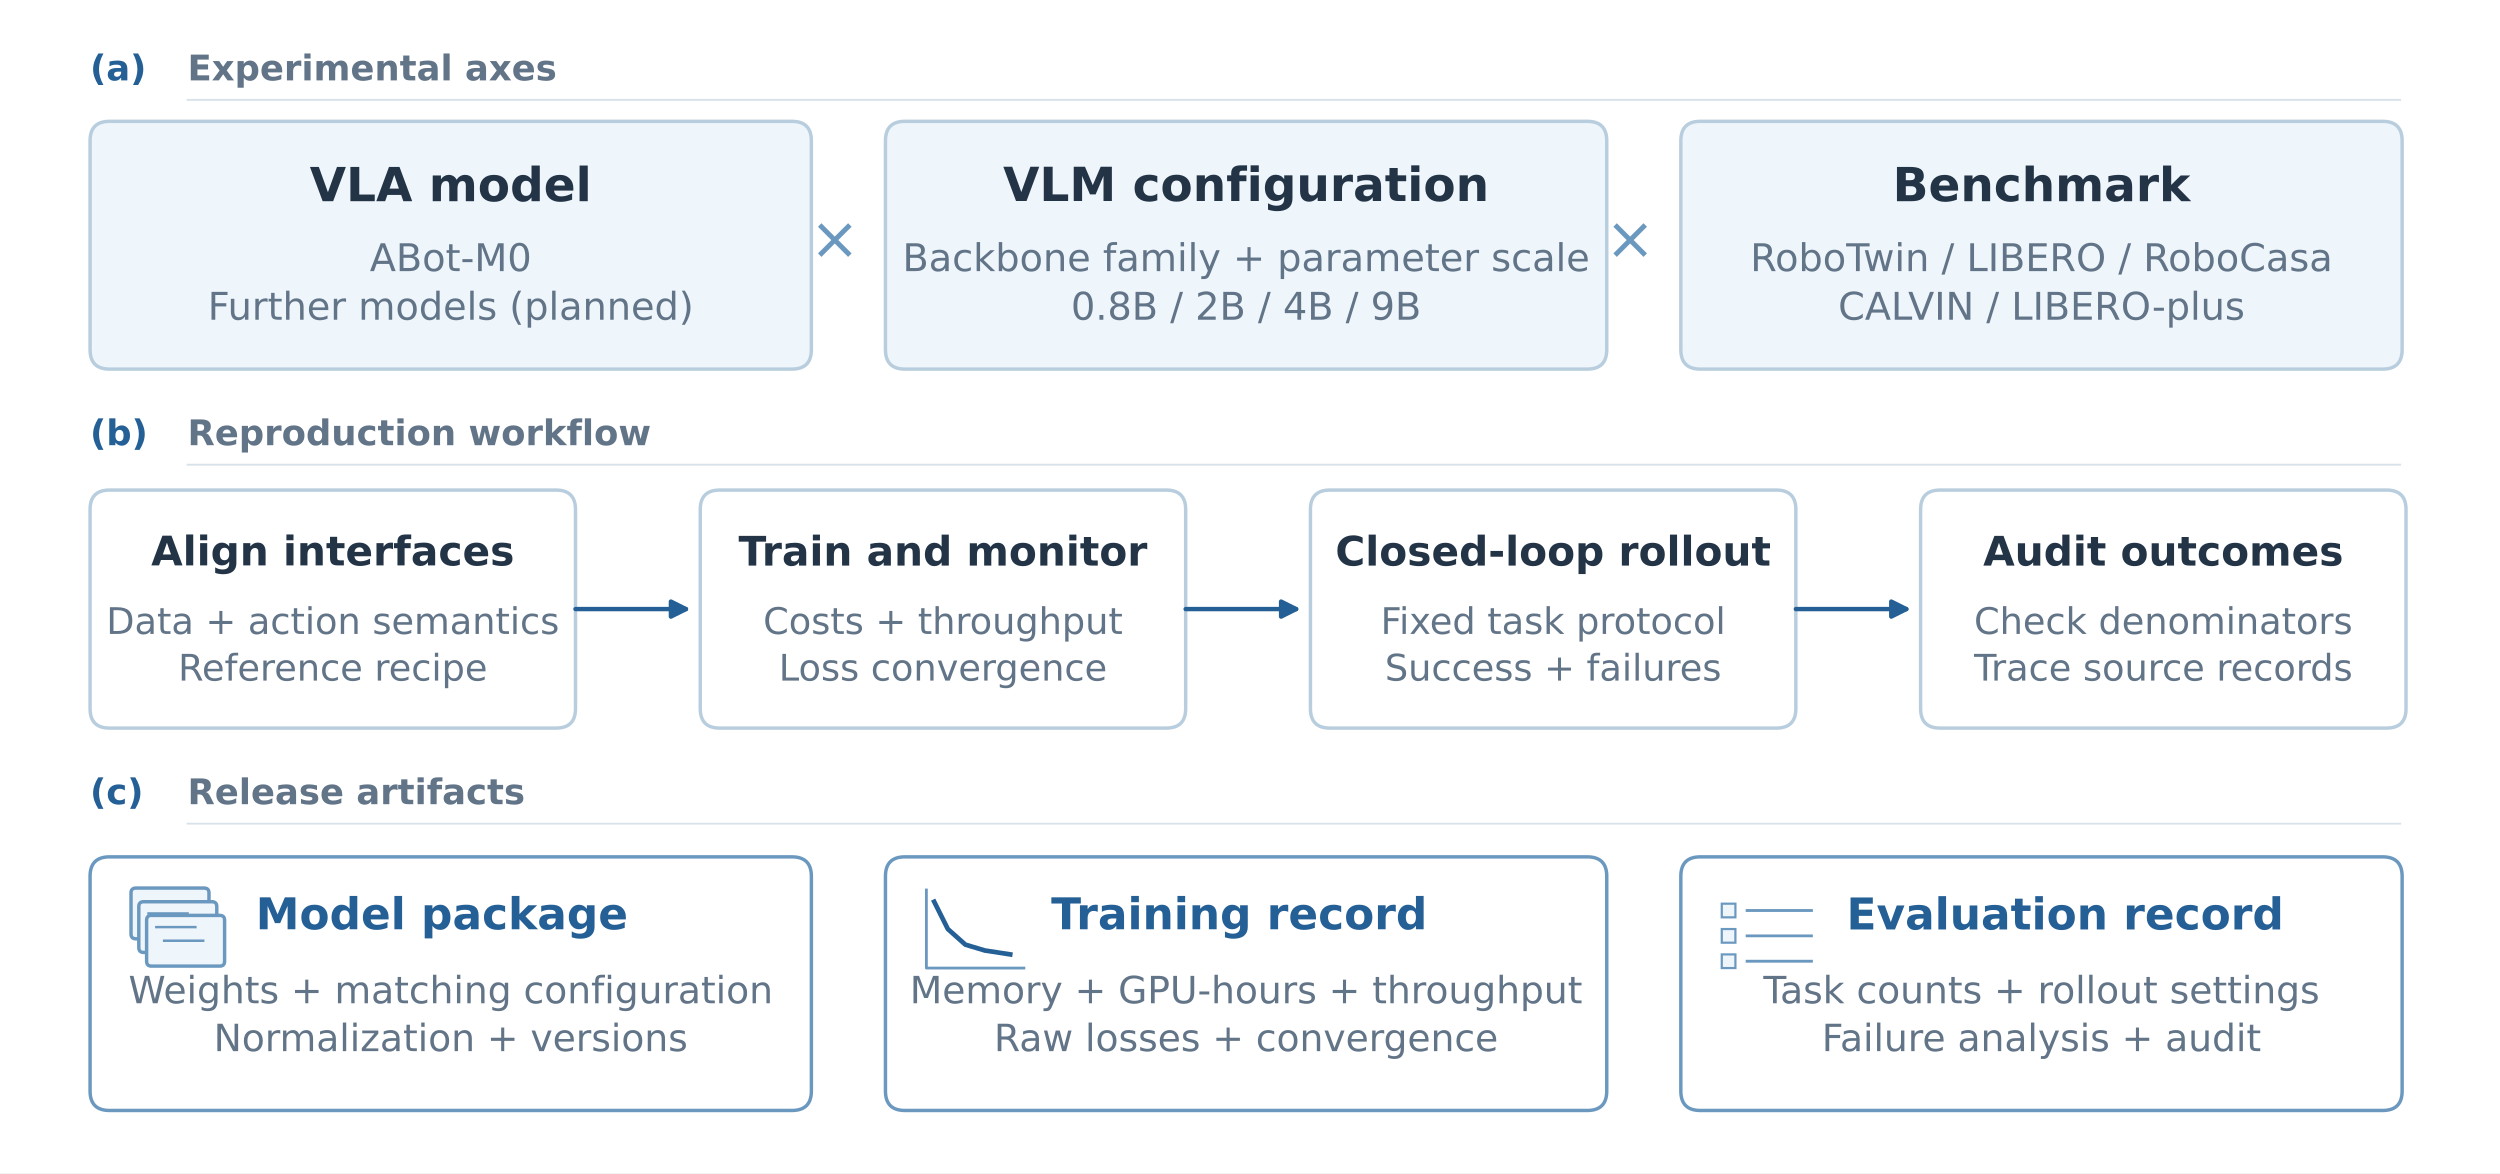
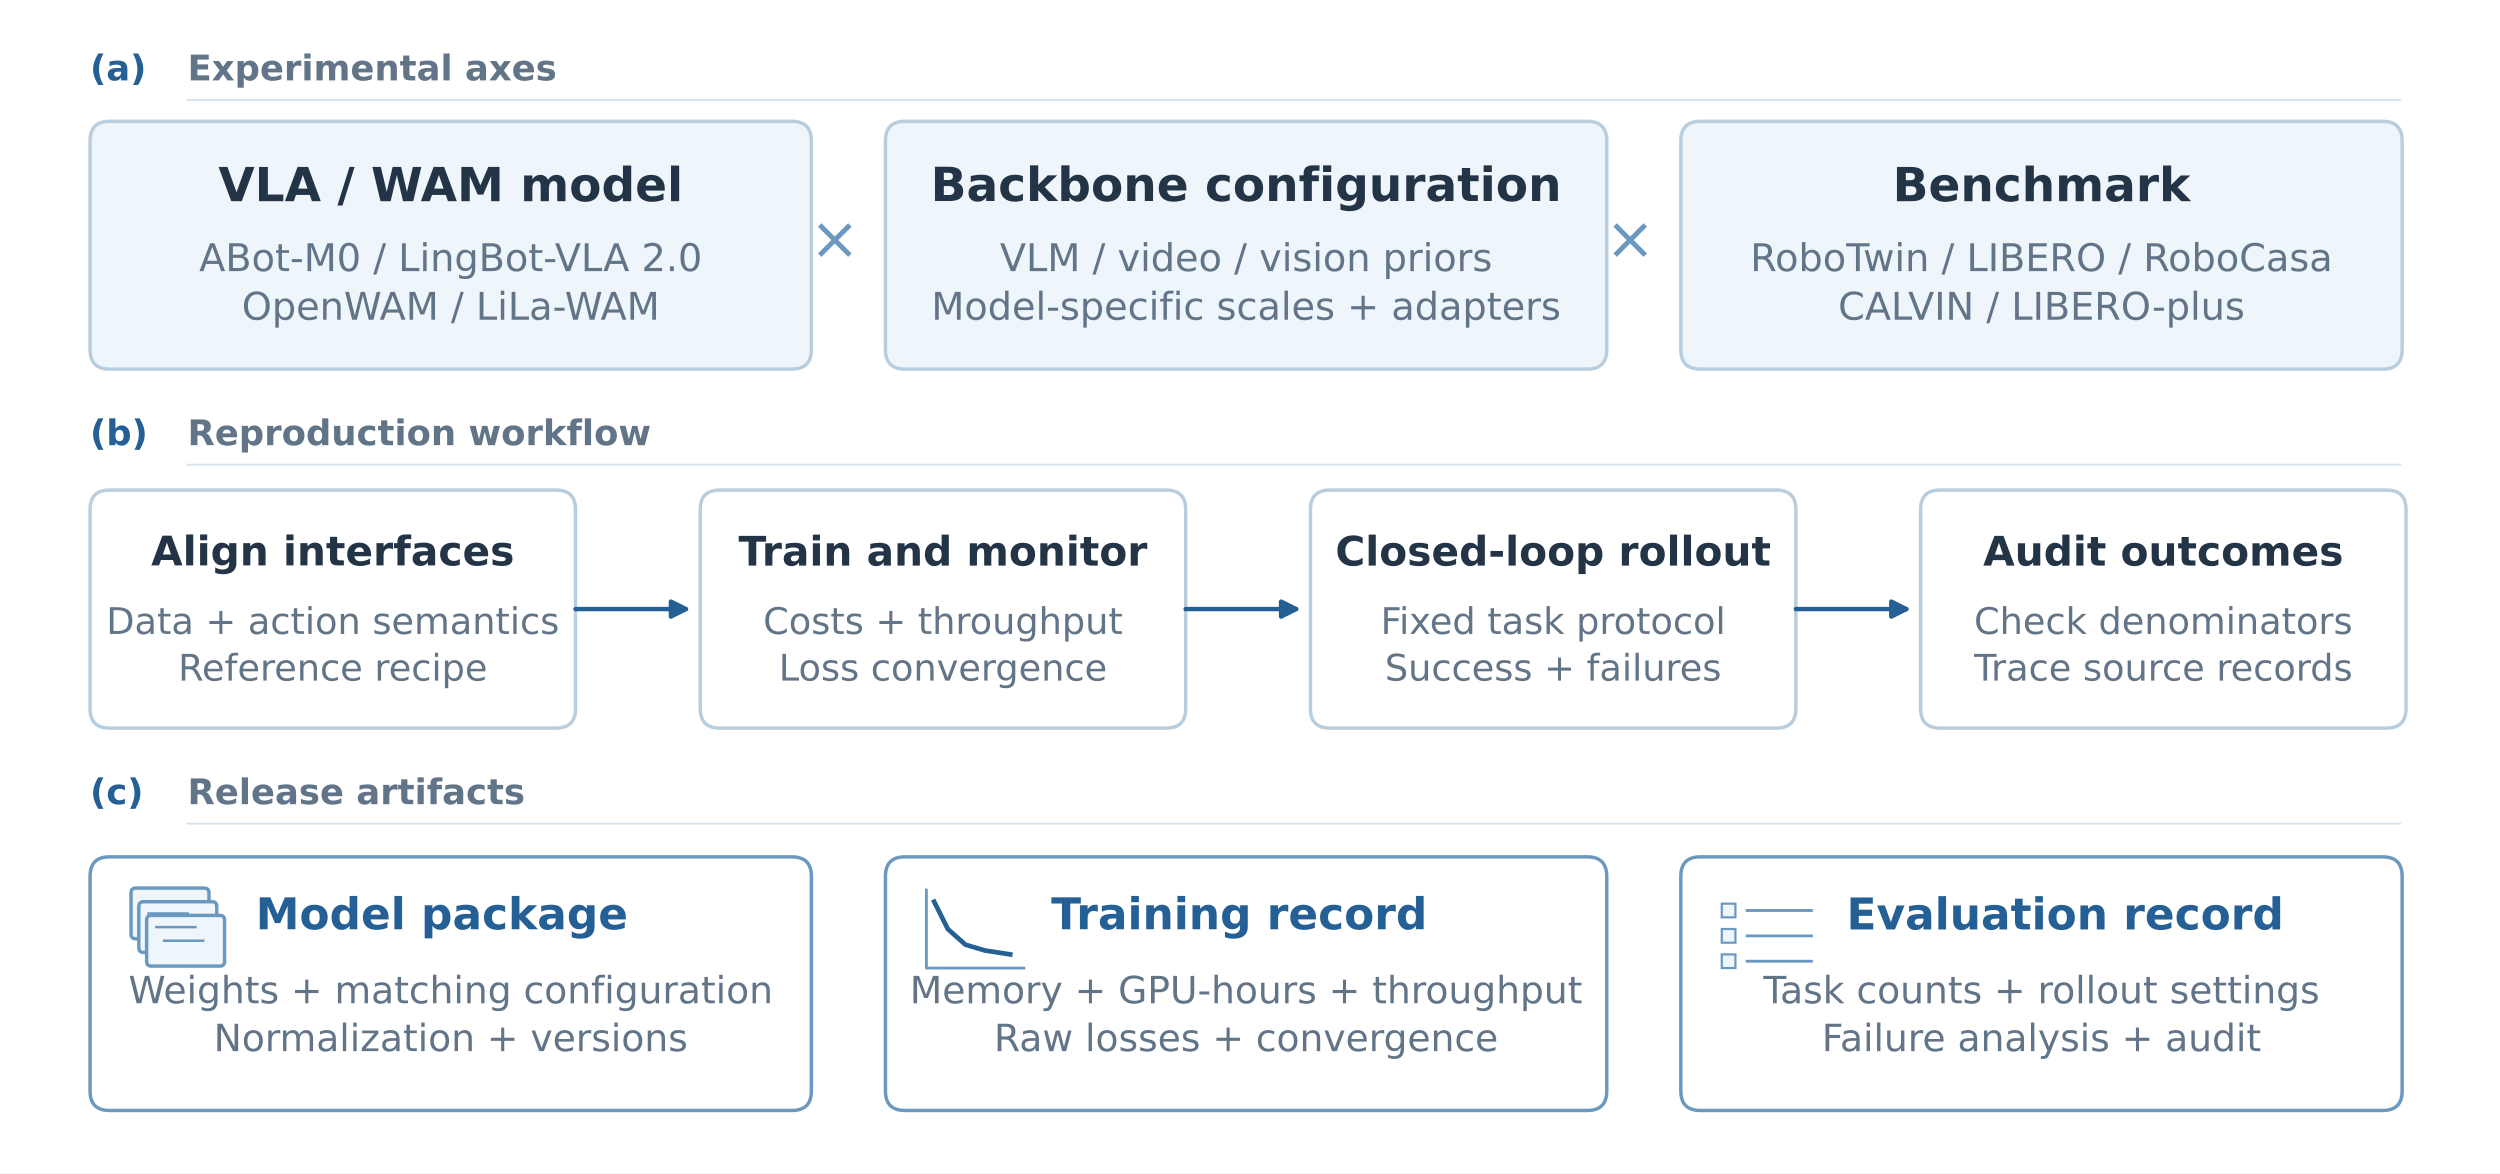
<svg xmlns="http://www.w3.org/2000/svg" width="797.76pt" height="374.4pt" viewBox="0 0 797.76 374.4" version="1.1">
  <defs>
    <style type="text/css">*{stroke-linejoin: round; stroke-linecap: butt}</style>
  </defs>
  <g id="figure_1">
    <g id="patch_1">
-       <path d="M 0 374.4  L 797.76 374.4  L 797.76 0  L 0 0  z " style="fill: #ffffff" />
+       <path d="M 0 374.4 L 797.76 374.4 L 797.76 0 L 0 0 z " style="fill: #ffffff" />
    </g>
    <g id="axes_1">
      <g id="patch_2">
-         <path d="M 34.963 117.784  L 252.691 117.784  Q 258.912 117.784 258.912 111.558  L 258.912 44.944  Q 258.912 38.718 252.691 38.718  L 34.963 38.718  Q 28.742 38.718 28.742 44.944  L 28.742 111.558  Q 28.742 117.784 34.963 117.784  z " clip-path="url(#p8a6805047c)" style="fill: #eef5fb; stroke: #b8cddd; stroke-width: 1.1; stroke-linejoin: miter" />
+         <path d="M 34.963 117.784 L 252.691 117.784 Q 258.912 117.784 258.912 111.558 L 258.912 44.944 Q 258.912 38.718 252.691 38.718 L 34.963 38.718 Q 28.742 38.718 28.742 44.944 L 28.742 111.558 Q 28.742 117.784 34.963 117.784 z " clip-path="url(#p9039c455c1)" style="fill: #eef5fb; stroke: #b8cddd; stroke-width: 1.1; stroke-linejoin: miter" />
      </g>
      <g id="patch_3">
-         <path d="M 288.772 117.784  L 506.5 117.784  Q 512.721 117.784 512.721 111.558  L 512.721 44.944  Q 512.721 38.718 506.5 38.718  L 288.772 38.718  Q 282.551 38.718 282.551 44.944  L 282.551 111.558  Q 282.551 117.784 288.772 117.784  z " clip-path="url(#p8a6805047c)" style="fill: #eef5fb; stroke: #b8cddd; stroke-width: 1.1; stroke-linejoin: miter" />
+         <path d="M 288.772 117.784 L 506.5 117.784 Q 512.721 117.784 512.721 111.558 L 512.721 44.944 Q 512.721 38.718 506.5 38.718 L 288.772 38.718 Q 282.551 38.718 282.551 44.944 L 282.551 111.558 Q 282.551 117.784 288.772 117.784 z " clip-path="url(#p9039c455c1)" style="fill: #eef5fb; stroke: #b8cddd; stroke-width: 1.1; stroke-linejoin: miter" />
      </g>
      <g id="patch_4">
-         <path d="M 542.58 117.784  L 760.308 117.784  Q 766.529 117.784 766.529 111.558  L 766.529 44.944  Q 766.529 38.718 760.308 38.718  L 542.58 38.718  Q 536.36 38.718 536.36 44.944  L 536.36 111.558  Q 536.36 117.784 542.58 117.784  z " clip-path="url(#p8a6805047c)" style="fill: #eef5fb; stroke: #b8cddd; stroke-width: 1.1; stroke-linejoin: miter" />
+         <path d="M 542.58 117.784 L 760.308 117.784 Q 766.529 117.784 766.529 111.558 L 766.529 44.944 Q 766.529 38.718 760.308 38.718 L 542.58 38.718 Q 536.36 38.718 536.36 44.944 L 536.36 111.558 Q 536.36 117.784 542.58 117.784 z " clip-path="url(#p9039c455c1)" style="fill: #eef5fb; stroke: #b8cddd; stroke-width: 1.1; stroke-linejoin: miter" />
      </g>
      <g id="patch_5">
-         <path d="M 34.963 232.336  L 177.42 232.336  Q 183.64 232.336 183.64 226.11  L 183.64 162.609  Q 183.64 156.383 177.42 156.383  L 34.963 156.383  Q 28.742 156.383 28.742 162.609  L 28.742 226.11  Q 28.742 232.336 34.963 232.336  z " clip-path="url(#p8a6805047c)" style="fill: #ffffff; stroke: #b8cddd; stroke-width: 1.1; stroke-linejoin: miter" />
+         <path d="M 34.963 232.336 L 177.42 232.336 Q 183.64 232.336 183.64 226.11 L 183.64 162.609 Q 183.64 156.383 177.42 156.383 L 34.963 156.383 Q 28.742 156.383 28.742 162.609 L 28.742 226.11 Q 28.742 232.336 34.963 232.336 z " clip-path="url(#p9039c455c1)" style="fill: #ffffff; stroke: #b8cddd; stroke-width: 1.1; stroke-linejoin: miter" />
      </g>
      <g id="patch_6">
-         <path d="M 229.674 232.336  L 372.131 232.336  Q 378.351 232.336 378.351 226.11  L 378.351 162.609  Q 378.351 156.383 372.131 156.383  L 229.674 156.383  Q 223.453 156.383 223.453 162.609  L 223.453 226.11  Q 223.453 232.336 229.674 232.336  z " clip-path="url(#p8a6805047c)" style="fill: #ffffff; stroke: #b8cddd; stroke-width: 1.1; stroke-linejoin: miter" />
+         <path d="M 229.674 232.336 L 372.131 232.336 Q 378.351 232.336 378.351 226.11 L 378.351 162.609 Q 378.351 156.383 372.131 156.383 L 229.674 156.383 Q 223.453 156.383 223.453 162.609 L 223.453 226.11 Q 223.453 232.336 229.674 232.336 z " clip-path="url(#p9039c455c1)" style="fill: #ffffff; stroke: #b8cddd; stroke-width: 1.1; stroke-linejoin: miter" />
      </g>
      <g id="patch_7">
-         <path d="M 424.385 232.336  L 566.842 232.336  Q 573.062 232.336 573.062 226.11  L 573.062 162.609  Q 573.062 156.383 566.842 156.383  L 424.385 156.383  Q 418.164 156.383 418.164 162.609  L 418.164 226.11  Q 418.164 232.336 424.385 232.336  z " clip-path="url(#p8a6805047c)" style="fill: #ffffff; stroke: #b8cddd; stroke-width: 1.1; stroke-linejoin: miter" />
+         <path d="M 424.385 232.336 L 566.842 232.336 Q 573.062 232.336 573.062 226.11 L 573.062 162.609 Q 573.062 156.383 566.842 156.383 L 424.385 156.383 Q 418.164 156.383 418.164 162.609 L 418.164 226.11 Q 418.164 232.336 424.385 232.336 z " clip-path="url(#p9039c455c1)" style="fill: #ffffff; stroke: #b8cddd; stroke-width: 1.1; stroke-linejoin: miter" />
      </g>
      <g id="patch_8">
-         <path d="M 619.096 232.336  L 761.553 232.336  Q 767.773 232.336 767.773 226.11  L 767.773 162.609  Q 767.773 156.383 761.553 156.383  L 619.096 156.383  Q 612.876 156.383 612.876 162.609  L 612.876 226.11  Q 612.876 232.336 619.096 232.336  z " clip-path="url(#p8a6805047c)" style="fill: #ffffff; stroke: #b8cddd; stroke-width: 1.1; stroke-linejoin: miter" />
+         <path d="M 619.096 232.336 L 761.553 232.336 Q 767.773 232.336 767.773 226.11 L 767.773 162.609 Q 767.773 156.383 761.553 156.383 L 619.096 156.383 Q 612.876 156.383 612.876 162.609 L 612.876 226.11 Q 612.876 232.336 619.096 232.336 z " clip-path="url(#p9039c455c1)" style="fill: #ffffff; stroke: #b8cddd; stroke-width: 1.1; stroke-linejoin: miter" />
      </g>
      <g id="patch_9">
-         <path d="M 34.963 354.359  L 252.691 354.359  Q 258.912 354.359 258.912 348.133  L 258.912 279.651  Q 258.912 273.425 252.691 273.425  L 34.963 273.425  Q 28.742 273.425 28.742 279.651  L 28.742 348.133  Q 28.742 354.359 34.963 354.359  z " clip-path="url(#p8a6805047c)" style="fill: #ffffff; stroke: #6b98bf; stroke-width: 1.1; stroke-linejoin: miter" />
+         <path d="M 34.963 354.359 L 252.691 354.359 Q 258.912 354.359 258.912 348.133 L 258.912 279.651 Q 258.912 273.425 252.691 273.425 L 34.963 273.425 Q 28.742 273.425 28.742 279.651 L 28.742 348.133 Q 28.742 354.359 34.963 354.359 z " clip-path="url(#p9039c455c1)" style="fill: #ffffff; stroke: #6b98bf; stroke-width: 1.1; stroke-linejoin: miter" />
      </g>
      <g id="patch_10">
-         <path d="M 43.361 299.573  L 65.134 299.573  Q 66.689 299.573 66.689 298.017  L 66.689 284.943  Q 66.689 283.386 65.134 283.386  L 43.361 283.386  Q 41.806 283.386 41.806 284.943  L 41.806 298.017  Q 41.806 299.573 43.361 299.573  z " clip-path="url(#p8a6805047c)" style="fill: #eef5fb; stroke: #6b98bf; stroke-width: 1.1; stroke-linejoin: miter" />
+         <path d="M 43.361 299.573 L 65.134 299.573 Q 66.689 299.573 66.689 298.017 L 66.689 284.943 Q 66.689 283.386 65.134 283.386 L 43.361 283.386 Q 41.806 283.386 41.806 284.943 L 41.806 298.017 Q 41.806 299.573 43.361 299.573 z " clip-path="url(#p9039c455c1)" style="fill: #eef5fb; stroke: #6b98bf; stroke-width: 1.1; stroke-linejoin: miter" />
      </g>
      <g id="patch_11">
-         <path d="M 45.85 303.931  L 67.622 303.931  Q 69.178 303.931 69.178 302.375  L 69.178 289.301  Q 69.178 287.744 67.622 287.744  L 45.85 287.744  Q 44.294 287.744 44.294 289.301  L 44.294 302.375  Q 44.294 303.931 45.85 303.931  z " clip-path="url(#p8a6805047c)" style="fill: #eef5fb; stroke: #6b98bf; stroke-width: 1.1; stroke-linejoin: miter" />
+         <path d="M 45.85 303.931 L 67.622 303.931 Q 69.178 303.931 69.178 302.375 L 69.178 289.301 Q 69.178 287.744 67.622 287.744 L 45.85 287.744 Q 44.294 287.744 44.294 289.301 L 44.294 302.375 Q 44.294 303.931 45.85 303.931 z " clip-path="url(#p9039c455c1)" style="fill: #eef5fb; stroke: #6b98bf; stroke-width: 1.1; stroke-linejoin: miter" />
      </g>
      <g id="patch_12">
-         <path d="M 48.338 308.289  L 70.111 308.289  Q 71.666 308.289 71.666 306.733  L 71.666 293.659  Q 71.666 292.102 70.111 292.102  L 48.338 292.102  Q 46.783 292.102 46.783 293.659  L 46.783 306.733  Q 46.783 308.289 48.338 308.289  z " clip-path="url(#p8a6805047c)" style="fill: #eef5fb; stroke: #6b98bf; stroke-width: 1.1; stroke-linejoin: miter" />
+         <path d="M 48.338 308.289 L 70.111 308.289 Q 71.666 308.289 71.666 306.733 L 71.666 293.659 Q 71.666 292.102 70.111 292.102 L 48.338 292.102 Q 46.783 292.102 46.783 293.659 L 46.783 306.733 Q 46.783 308.289 48.338 308.289 z " clip-path="url(#p9039c455c1)" style="fill: #eef5fb; stroke: #6b98bf; stroke-width: 1.1; stroke-linejoin: miter" />
      </g>
      <g id="patch_13">
-         <path d="M 288.772 354.359  L 506.5 354.359  Q 512.721 354.359 512.721 348.133  L 512.721 279.651  Q 512.721 273.425 506.5 273.425  L 288.772 273.425  Q 282.551 273.425 282.551 279.651  L 282.551 348.133  Q 282.551 354.359 288.772 354.359  z " clip-path="url(#p8a6805047c)" style="fill: #ffffff; stroke: #6b98bf; stroke-width: 1.1; stroke-linejoin: miter" />
+         <path d="M 288.772 354.359 L 506.5 354.359 Q 512.721 354.359 512.721 348.133 L 512.721 279.651 Q 512.721 273.425 506.5 273.425 L 288.772 273.425 Q 282.551 273.425 282.551 279.651 L 282.551 348.133 Q 282.551 354.359 288.772 354.359 z " clip-path="url(#p9039c455c1)" style="fill: #ffffff; stroke: #6b98bf; stroke-width: 1.1; stroke-linejoin: miter" />
      </g>
      <g id="patch_14">
-         <path d="M 542.58 354.359  L 760.308 354.359  Q 766.529 354.359 766.529 348.133  L 766.529 279.651  Q 766.529 273.425 760.308 273.425  L 542.58 273.425  Q 536.36 273.425 536.36 279.651  L 536.36 348.133  Q 536.36 354.359 542.58 354.359  z " clip-path="url(#p8a6805047c)" style="fill: #ffffff; stroke: #6b98bf; stroke-width: 1.1; stroke-linejoin: miter" />
+         <path d="M 542.58 354.359 L 760.308 354.359 Q 766.529 354.359 766.529 348.133 L 766.529 279.651 Q 766.529 273.425 760.308 273.425 L 542.58 273.425 Q 536.36 273.425 536.36 279.651 L 536.36 348.133 Q 536.36 354.359 542.58 354.359 z " clip-path="url(#p9039c455c1)" style="fill: #ffffff; stroke: #6b98bf; stroke-width: 1.1; stroke-linejoin: miter" />
      </g>
      <g id="patch_15">
-         <path d="M 549.423 308.912  L 553.778 308.912  L 553.778 304.554  L 549.423 304.554  z " clip-path="url(#p8a6805047c)" style="fill: #eef5fb; stroke: #6b98bf; stroke-width: 0.7; stroke-linejoin: miter" />
+         <path d="M 549.423 308.912 L 553.778 308.912 L 553.778 304.554 L 549.423 304.554 z " clip-path="url(#p9039c455c1)" style="fill: #eef5fb; stroke: #6b98bf; stroke-width: 0.7; stroke-linejoin: miter" />
      </g>
      <g id="patch_16">
-         <path d="M 549.423 300.818  L 553.778 300.818  L 553.778 296.46  L 549.423 296.46  z " clip-path="url(#p8a6805047c)" style="fill: #eef5fb; stroke: #6b98bf; stroke-width: 0.7; stroke-linejoin: miter" />
+         <path d="M 549.423 300.818 L 553.778 300.818 L 553.778 296.46 L 549.423 296.46 z " clip-path="url(#p9039c455c1)" style="fill: #eef5fb; stroke: #6b98bf; stroke-width: 0.7; stroke-linejoin: miter" />
      </g>
      <g id="patch_17">
-         <path d="M 549.423 292.725  L 553.778 292.725  L 553.778 288.367  L 549.423 288.367  z " clip-path="url(#p8a6805047c)" style="fill: #eef5fb; stroke: #6b98bf; stroke-width: 0.7; stroke-linejoin: miter" />
+         <path d="M 549.423 292.725 L 553.778 292.725 L 553.778 288.367 L 549.423 288.367 z " clip-path="url(#p9039c455c1)" style="fill: #eef5fb; stroke: #6b98bf; stroke-width: 0.7; stroke-linejoin: miter" />
      </g>
      <g id="line2d_1">
-         <path d="M 59.846 31.87  L 765.907 31.87  " clip-path="url(#p8a6805047c)" style="fill: none; stroke: #d8e2ea; stroke-width: 0.6; stroke-linecap: square" />
+         <path d="M 59.846 31.87 L 765.907 31.87 " clip-path="url(#p9039c455c1)" style="fill: none; stroke: #d8e2ea; stroke-width: 0.6; stroke-linecap: square" />
      </g>
      <g id="line2d_2">
-         <path d="M 59.846 148.29  L 765.907 148.29  " clip-path="url(#p8a6805047c)" style="fill: none; stroke: #d8e2ea; stroke-width: 0.6; stroke-linecap: square" />
+         <path d="M 59.846 148.29 L 765.907 148.29 " clip-path="url(#p9039c455c1)" style="fill: none; stroke: #d8e2ea; stroke-width: 0.6; stroke-linecap: square" />
      </g>
      <g id="line2d_3">
-         <path d="M 59.846 262.842  L 765.907 262.842  " clip-path="url(#p8a6805047c)" style="fill: none; stroke: #d8e2ea; stroke-width: 0.6; stroke-linecap: square" />
+         <path d="M 59.846 262.842 L 765.907 262.842 " clip-path="url(#p9039c455c1)" style="fill: none; stroke: #d8e2ea; stroke-width: 0.6; stroke-linecap: square" />
      </g>
      <g id="line2d_4">
-         <path d="M 47.405 291.48  L 59.846 291.48  " clip-path="url(#p8a6805047c)" style="fill: none; stroke: #6b98bf; stroke-width: 0.8; stroke-linecap: square" />
+         <path d="M 47.405 291.48 L 59.846 291.48 " clip-path="url(#p9039c455c1)" style="fill: none; stroke: #6b98bf; stroke-width: 0.8; stroke-linecap: square" />
      </g>
      <g id="line2d_5">
-         <path d="M 49.893 295.838  L 62.335 295.838  " clip-path="url(#p8a6805047c)" style="fill: none; stroke: #6b98bf; stroke-width: 0.8; stroke-linecap: square" />
+         <path d="M 49.893 295.838 L 62.335 295.838 " clip-path="url(#p9039c455c1)" style="fill: none; stroke: #6b98bf; stroke-width: 0.8; stroke-linecap: square" />
      </g>
      <g id="line2d_6">
-         <path d="M 52.381 300.196  L 64.823 300.196  " clip-path="url(#p8a6805047c)" style="fill: none; stroke: #6b98bf; stroke-width: 0.8; stroke-linecap: square" />
+         <path d="M 52.381 300.196 L 64.823 300.196 " clip-path="url(#p9039c455c1)" style="fill: none; stroke: #6b98bf; stroke-width: 0.8; stroke-linecap: square" />
      </g>
      <g id="line2d_7">
-         <path d="M 295.615 284.009  L 295.615 308.912  L 326.719 308.912  " clip-path="url(#p8a6805047c)" style="fill: none; stroke: #6b98bf; stroke-width: 0.9; stroke-linecap: square" />
+         <path d="M 295.615 284.009 L 295.615 308.912 L 326.719 308.912 " clip-path="url(#p9039c455c1)" style="fill: none; stroke: #6b98bf; stroke-width: 0.9; stroke-linecap: square" />
      </g>
      <g id="line2d_8">
-         <path d="M 298.103 287.744  L 302.458 296.46  L 308.056 301.441  L 314.277 303.309  L 322.364 304.554  " clip-path="url(#p8a6805047c)" style="fill: none; stroke: #245f96; stroke-width: 1.5; stroke-linecap: square" />
+         <path d="M 298.103 287.744 L 302.458 296.46 L 308.056 301.441 L 314.277 303.309 L 322.364 304.554 " clip-path="url(#p9039c455c1)" style="fill: none; stroke: #245f96; stroke-width: 1.5; stroke-linecap: square" />
      </g>
      <g id="line2d_9">
-         <path d="M 557.51 306.733  L 578.039 306.733  " clip-path="url(#p8a6805047c)" style="fill: none; stroke: #6b98bf; stroke-width: 0.9; stroke-linecap: square" />
+         <path d="M 557.51 306.733 L 578.039 306.733 " clip-path="url(#p9039c455c1)" style="fill: none; stroke: #6b98bf; stroke-width: 0.9; stroke-linecap: square" />
      </g>
      <g id="line2d_10">
-         <path d="M 557.51 298.639  L 578.039 298.639  " clip-path="url(#p8a6805047c)" style="fill: none; stroke: #6b98bf; stroke-width: 0.9; stroke-linecap: square" />
+         <path d="M 557.51 298.639 L 578.039 298.639 " clip-path="url(#p9039c455c1)" style="fill: none; stroke: #6b98bf; stroke-width: 0.9; stroke-linecap: square" />
      </g>
      <g id="line2d_11">
-         <path d="M 557.51 290.546  L 578.039 290.546  " clip-path="url(#p8a6805047c)" style="fill: none; stroke: #6b98bf; stroke-width: 0.9; stroke-linecap: square" />
+         <path d="M 557.51 290.546 L 578.039 290.546 " clip-path="url(#p9039c455c1)" style="fill: none; stroke: #6b98bf; stroke-width: 0.9; stroke-linecap: square" />
      </g>
      <g id="text_1">
        <text style="font-weight: 700; font-size: 11.3px; font-family: 'DejaVu Sans'; text-anchor: start; fill: #245f96" x="28.742" y="25.649" transform="rotate(-0 28.7424 25.64941)">(a)</text>
      </g>
      <g id="text_2">
        <text style="font-weight: 700; font-size: 11.3px; font-family: 'DejaVu Sans'; text-anchor: start; fill: #627487" x="59.846" y="25.649" transform="rotate(-0 59.8464 25.64941)">Experimental axes</text>
      </g>
      <g id="text_3">
-         <text style="font-weight: 700; font-size: 15px; font-family: 'DejaVu Sans'; text-anchor: middle; fill: #243447" x="143.827" y="64.205" transform="rotate(-0 143.8272 64.20488)">VLA model</text>
+         <text style="font-weight: 700; font-size: 15px; font-family: 'DejaVu Sans'; text-anchor: middle; fill: #243447" x="143.827" y="64.205" transform="rotate(-0 143.8272 64.20488)">VLA / WAM model</text>
      </g>
      <g id="text_4">
-         <text style="font-size: 12.2px; font-family: 'DejaVu Sans'; fill: #627487" transform="translate(118.0004 86.51027)">ABot-M0</text>
-         <text style="font-size: 12.2px; font-family: 'DejaVu Sans'; fill: #627487" transform="translate(66.28953 102.0256)">Further models (planned)</text>
+         <text style="font-size: 12.2px; font-family: 'DejaVu Sans'; fill: #627487" transform="translate(63.56359 86.51027)">ABot-M0 / LingBot-VLA 2.0</text>
+         <text style="font-size: 12.2px; font-family: 'DejaVu Sans'; fill: #627487" transform="translate(77.15039 102.0256)">OpenWAM / LiLa-WAM</text>
      </g>
      <g id="text_5">
-         <text style="font-weight: 700; font-size: 15px; font-family: 'DejaVu Sans'; text-anchor: middle; fill: #243447" x="397.636" y="64.146" transform="rotate(-0 397.6358 64.14629)">VLM configuration</text>
+         <text style="font-weight: 700; font-size: 15px; font-family: 'DejaVu Sans'; text-anchor: middle; fill: #243447" x="397.636" y="64.146" transform="rotate(-0 397.6358 64.14629)">Backbone configuration</text>
      </g>
      <g id="text_6">
-         <text style="font-size: 12.2px; font-family: 'DejaVu Sans'; fill: #627487" transform="translate(287.9864 86.51027)">Backbone family + parameter scale</text>
-         <text style="font-size: 12.2px; font-family: 'DejaVu Sans'; fill: #627487" transform="translate(341.7541 102.0256)">0.8B / 2B / 4B / 9B</text>
+         <text style="font-size: 12.2px; font-family: 'DejaVu Sans'; fill: #627487" transform="translate(319.0659 86.51027)">VLM / video / vision priors</text>
+         <text style="font-size: 12.2px; font-family: 'DejaVu Sans'; fill: #627487" transform="translate(297.1955 102.0256)">Model-specific scales + adapters</text>
      </g>
      <g id="text_7">
        <text style="font-weight: 700; font-size: 15px; font-family: 'DejaVu Sans'; text-anchor: middle; fill: #243447" x="651.444" y="64.205" transform="rotate(-0 651.4445 64.20488)">Benchmark</text>
      </g>
      <g id="text_8">
        <text style="font-size: 12.2px; font-family: 'DejaVu Sans'; fill: #627487" transform="translate(558.5167 86.51027)">RoboTwin / LIBERO / RoboCasa</text>
        <text style="font-size: 12.2px; font-family: 'DejaVu Sans'; fill: #627487" transform="translate(586.5586 102.0256)">CALVIN / LIBERO-plus</text>
      </g>
      <g id="text_9">
        <text style="font-size: 19px; font-family: 'DejaVu Sans'; text-anchor: middle; fill: #6b98bf" x="266.377" y="82.56" transform="rotate(-0 266.377 82.55993)">×</text>
      </g>
      <g id="text_10">
        <text style="font-size: 19px; font-family: 'DejaVu Sans'; text-anchor: middle; fill: #6b98bf" x="520.186" y="82.56" transform="rotate(-0 520.1856 82.55993)">×</text>
      </g>
      <g id="text_11">
        <text style="font-weight: 700; font-size: 11.3px; font-family: 'DejaVu Sans'; text-anchor: start; fill: #245f96" x="28.742" y="142.069" transform="rotate(-0 28.7424 142.0692)">(b)</text>
      </g>
      <g id="text_12">
        <text style="font-weight: 700; font-size: 11.3px; font-family: 'DejaVu Sans'; text-anchor: start; fill: #627487" x="59.846" y="142.069" transform="rotate(-0 59.8464 142.0692)">Reproduction workflow</text>
      </g>
      <g id="text_13">
        <text style="font-weight: 700; font-size: 13px; font-family: 'DejaVu Sans'; text-anchor: middle; fill: #243447" x="106.191" y="180.427" transform="rotate(-0 106.1914 180.4267)">Align interfaces</text>
      </g>
      <g id="text_14">
        <text style="font-size: 11.7px; font-family: 'DejaVu Sans'; fill: #627487" transform="translate(33.91644 202.3007)">Data + action semantics</text>
        <text style="font-size: 11.7px; font-family: 'DejaVu Sans'; fill: #627487" transform="translate(56.84752 217.1802)">Reference recipe</text>
      </g>
      <g id="text_15">
        <text style="font-weight: 700; font-size: 13px; font-family: 'DejaVu Sans'; text-anchor: middle; fill: #243447" x="300.902" y="180.477" transform="rotate(-0 300.9024 180.4775)">Train and monitor</text>
      </g>
      <g id="text_16">
        <text style="font-size: 11.7px; font-family: 'DejaVu Sans'; fill: #627487" transform="translate(243.5322 202.3007)">Costs + throughput</text>
        <text style="font-size: 11.7px; font-family: 'DejaVu Sans'; fill: #627487" transform="translate(248.5065 217.1802)">Loss convergence</text>
      </g>
      <g id="text_17">
        <text style="font-weight: 700; font-size: 13px; font-family: 'DejaVu Sans'; text-anchor: middle; fill: #243447" x="495.613" y="180.477" transform="rotate(-0 495.6134 180.4775)">Closed-loop rollout</text>
      </g>
      <g id="text_18">
        <text style="font-size: 11.7px; font-family: 'DejaVu Sans'; fill: #627487" transform="translate(440.5622 202.3007)">Fixed task protocol</text>
        <text style="font-size: 11.7px; font-family: 'DejaVu Sans'; fill: #627487" transform="translate(441.9214 217.1802)">Success + failures</text>
      </g>
      <g id="text_19">
        <text style="font-weight: 700; font-size: 13px; font-family: 'DejaVu Sans'; text-anchor: middle; fill: #243447" x="690.324" y="180.477" transform="rotate(-0 690.3245 180.4775)">Audit outcomes</text>
      </g>
      <g id="text_20">
        <text style="font-size: 11.7px; font-family: 'DejaVu Sans'; fill: #627487" transform="translate(629.9278 202.3007)">Check denominators</text>
        <text style="font-size: 11.7px; font-family: 'DejaVu Sans'; fill: #627487" transform="translate(629.9333 217.1802)">Trace source records</text>
      </g>
      <g id="patch_18">
-         <path d="M 183.64 194.36  Q 202.048 194.36 218.89 194.36  " style="fill: none; stroke: #245f96; stroke-width: 1.4; stroke-linecap: round" />
-         <path d="M 214.09 191.96  L 218.89 194.36  L 214.09 196.76  z " style="fill: #245f96; stroke: #245f96; stroke-width: 1.4; stroke-linecap: round" />
+         <path d="M 183.64 194.36 Q 202.048 194.36 218.89 194.36 " style="fill: none; stroke: #245f96; stroke-width: 1.4; stroke-linecap: round" />
+         <path d="M 214.09 191.96 L 218.89 194.36 L 214.09 196.76 z " style="fill: #245f96; stroke: #245f96; stroke-width: 1.4; stroke-linecap: round" />
      </g>
      <g id="patch_19">
-         <path d="M 378.351 194.36  Q 396.759 194.36 413.601 194.36  " style="fill: none; stroke: #245f96; stroke-width: 1.4; stroke-linecap: round" />
-         <path d="M 408.801 191.96  L 413.601 194.36  L 408.801 196.76  z " style="fill: #245f96; stroke: #245f96; stroke-width: 1.4; stroke-linecap: round" />
+         <path d="M 378.351 194.36 Q 396.759 194.36 413.601 194.36 " style="fill: none; stroke: #245f96; stroke-width: 1.4; stroke-linecap: round" />
+         <path d="M 408.801 191.96 L 413.601 194.36 L 408.801 196.76 z " style="fill: #245f96; stroke: #245f96; stroke-width: 1.4; stroke-linecap: round" />
      </g>
      <g id="patch_20">
-         <path d="M 573.062 194.36  Q 591.47 194.36 608.312 194.36  " style="fill: none; stroke: #245f96; stroke-width: 1.4; stroke-linecap: round" />
-         <path d="M 603.512 191.96  L 608.312 194.36  L 603.512 196.76  z " style="fill: #245f96; stroke: #245f96; stroke-width: 1.4; stroke-linecap: round" />
+         <path d="M 573.062 194.36 Q 591.47 194.36 608.312 194.36 " style="fill: none; stroke: #245f96; stroke-width: 1.4; stroke-linecap: round" />
+         <path d="M 603.512 191.96 L 608.312 194.36 L 603.512 196.76 z " style="fill: #245f96; stroke: #245f96; stroke-width: 1.4; stroke-linecap: round" />
      </g>
      <g id="text_21">
        <text style="font-weight: 700; font-size: 11.3px; font-family: 'DejaVu Sans'; text-anchor: start; fill: #245f96" x="28.742" y="256.621" transform="rotate(-0 28.7424 256.6214)">(c)</text>
      </g>
      <g id="text_22">
        <text style="font-weight: 700; font-size: 11.3px; font-family: 'DejaVu Sans'; text-anchor: start; fill: #627487" x="59.846" y="256.621" transform="rotate(-0 59.8464 256.6214)">Release artifacts</text>
      </g>
      <g id="text_23">
        <text style="font-weight: 700; font-size: 14px; font-family: 'DejaVu Sans'; text-anchor: start; fill: #245f96" x="81.619" y="296.533" transform="rotate(-0 81.6192 296.5334)">Model package</text>
      </g>
      <g id="text_24">
        <text style="font-size: 12px; font-family: 'DejaVu Sans'; fill: #627487" transform="translate(40.99751 320.1565)">Weights + matching configuration</text>
        <text style="font-size: 12px; font-family: 'DejaVu Sans'; fill: #627487" transform="translate(68.18876 335.4175)">Normalization + versions</text>
      </g>
      <g id="text_25">
        <text style="font-weight: 700; font-size: 14px; font-family: 'DejaVu Sans'; text-anchor: start; fill: #245f96" x="335.428" y="296.533" transform="rotate(-0 335.4278 296.5334)">Training record</text>
      </g>
      <g id="text_26">
        <text style="font-size: 12px; font-family: 'DejaVu Sans'; fill: #627487" transform="translate(290.324 320.1565)">Memory + GPU-hours + throughput</text>
        <text style="font-size: 12px; font-family: 'DejaVu Sans'; fill: #627487" transform="translate(317.1908 335.4175)">Raw losses + convergence</text>
      </g>
      <g id="text_27">
        <text style="font-weight: 700; font-size: 14px; font-family: 'DejaVu Sans'; text-anchor: start; fill: #245f96" x="589.236" y="296.588" transform="rotate(-0 589.2365 296.588)">Evaluation record</text>
      </g>
      <g id="text_28">
        <text style="font-size: 12px; font-family: 'DejaVu Sans'; fill: #627487" transform="translate(562.696 320.1565)">Task counts + rollout settings</text>
        <text style="font-size: 12px; font-family: 'DejaVu Sans'; fill: #627487" transform="translate(581.356 335.4175)">Failure analysis + audit</text>
      </g>
    </g>
  </g>
  <defs>
-     <clipPath id="p8a6805047c">
+     <clipPath id="p9039c455c1">
      <rect x="10.08" y="10.08" width="777.6" height="354.24" />
    </clipPath>
  </defs>
</svg>
